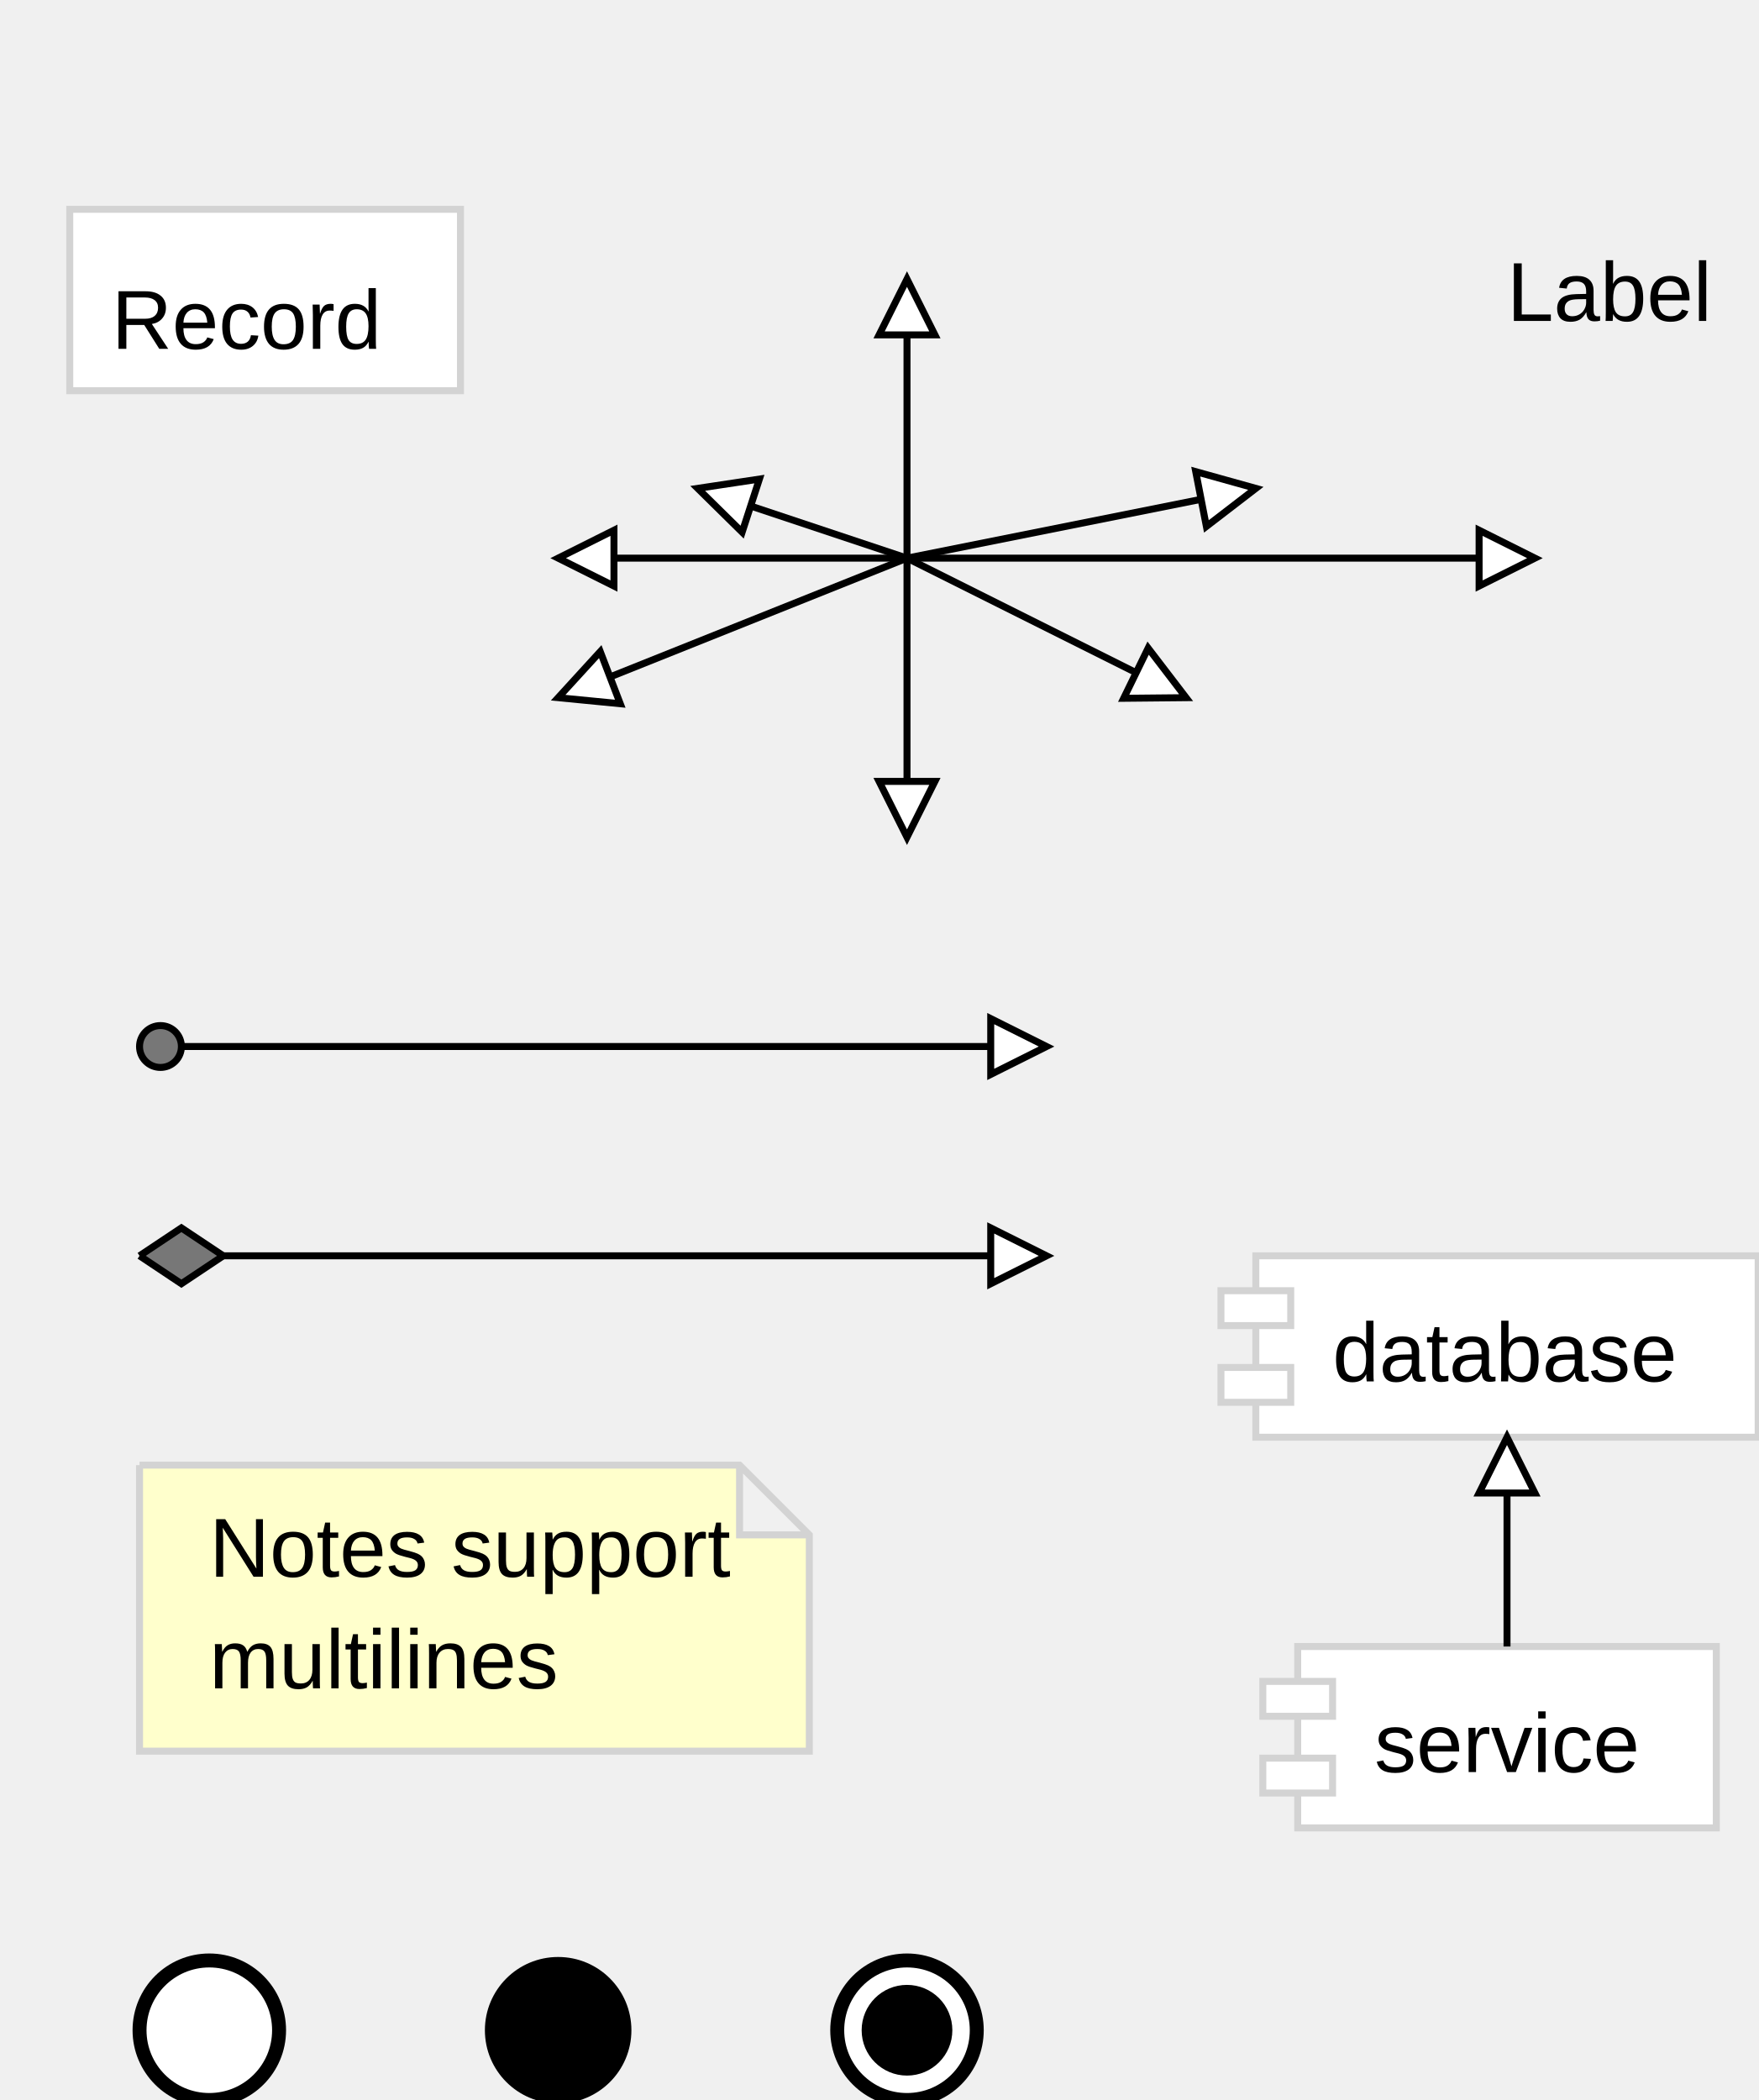
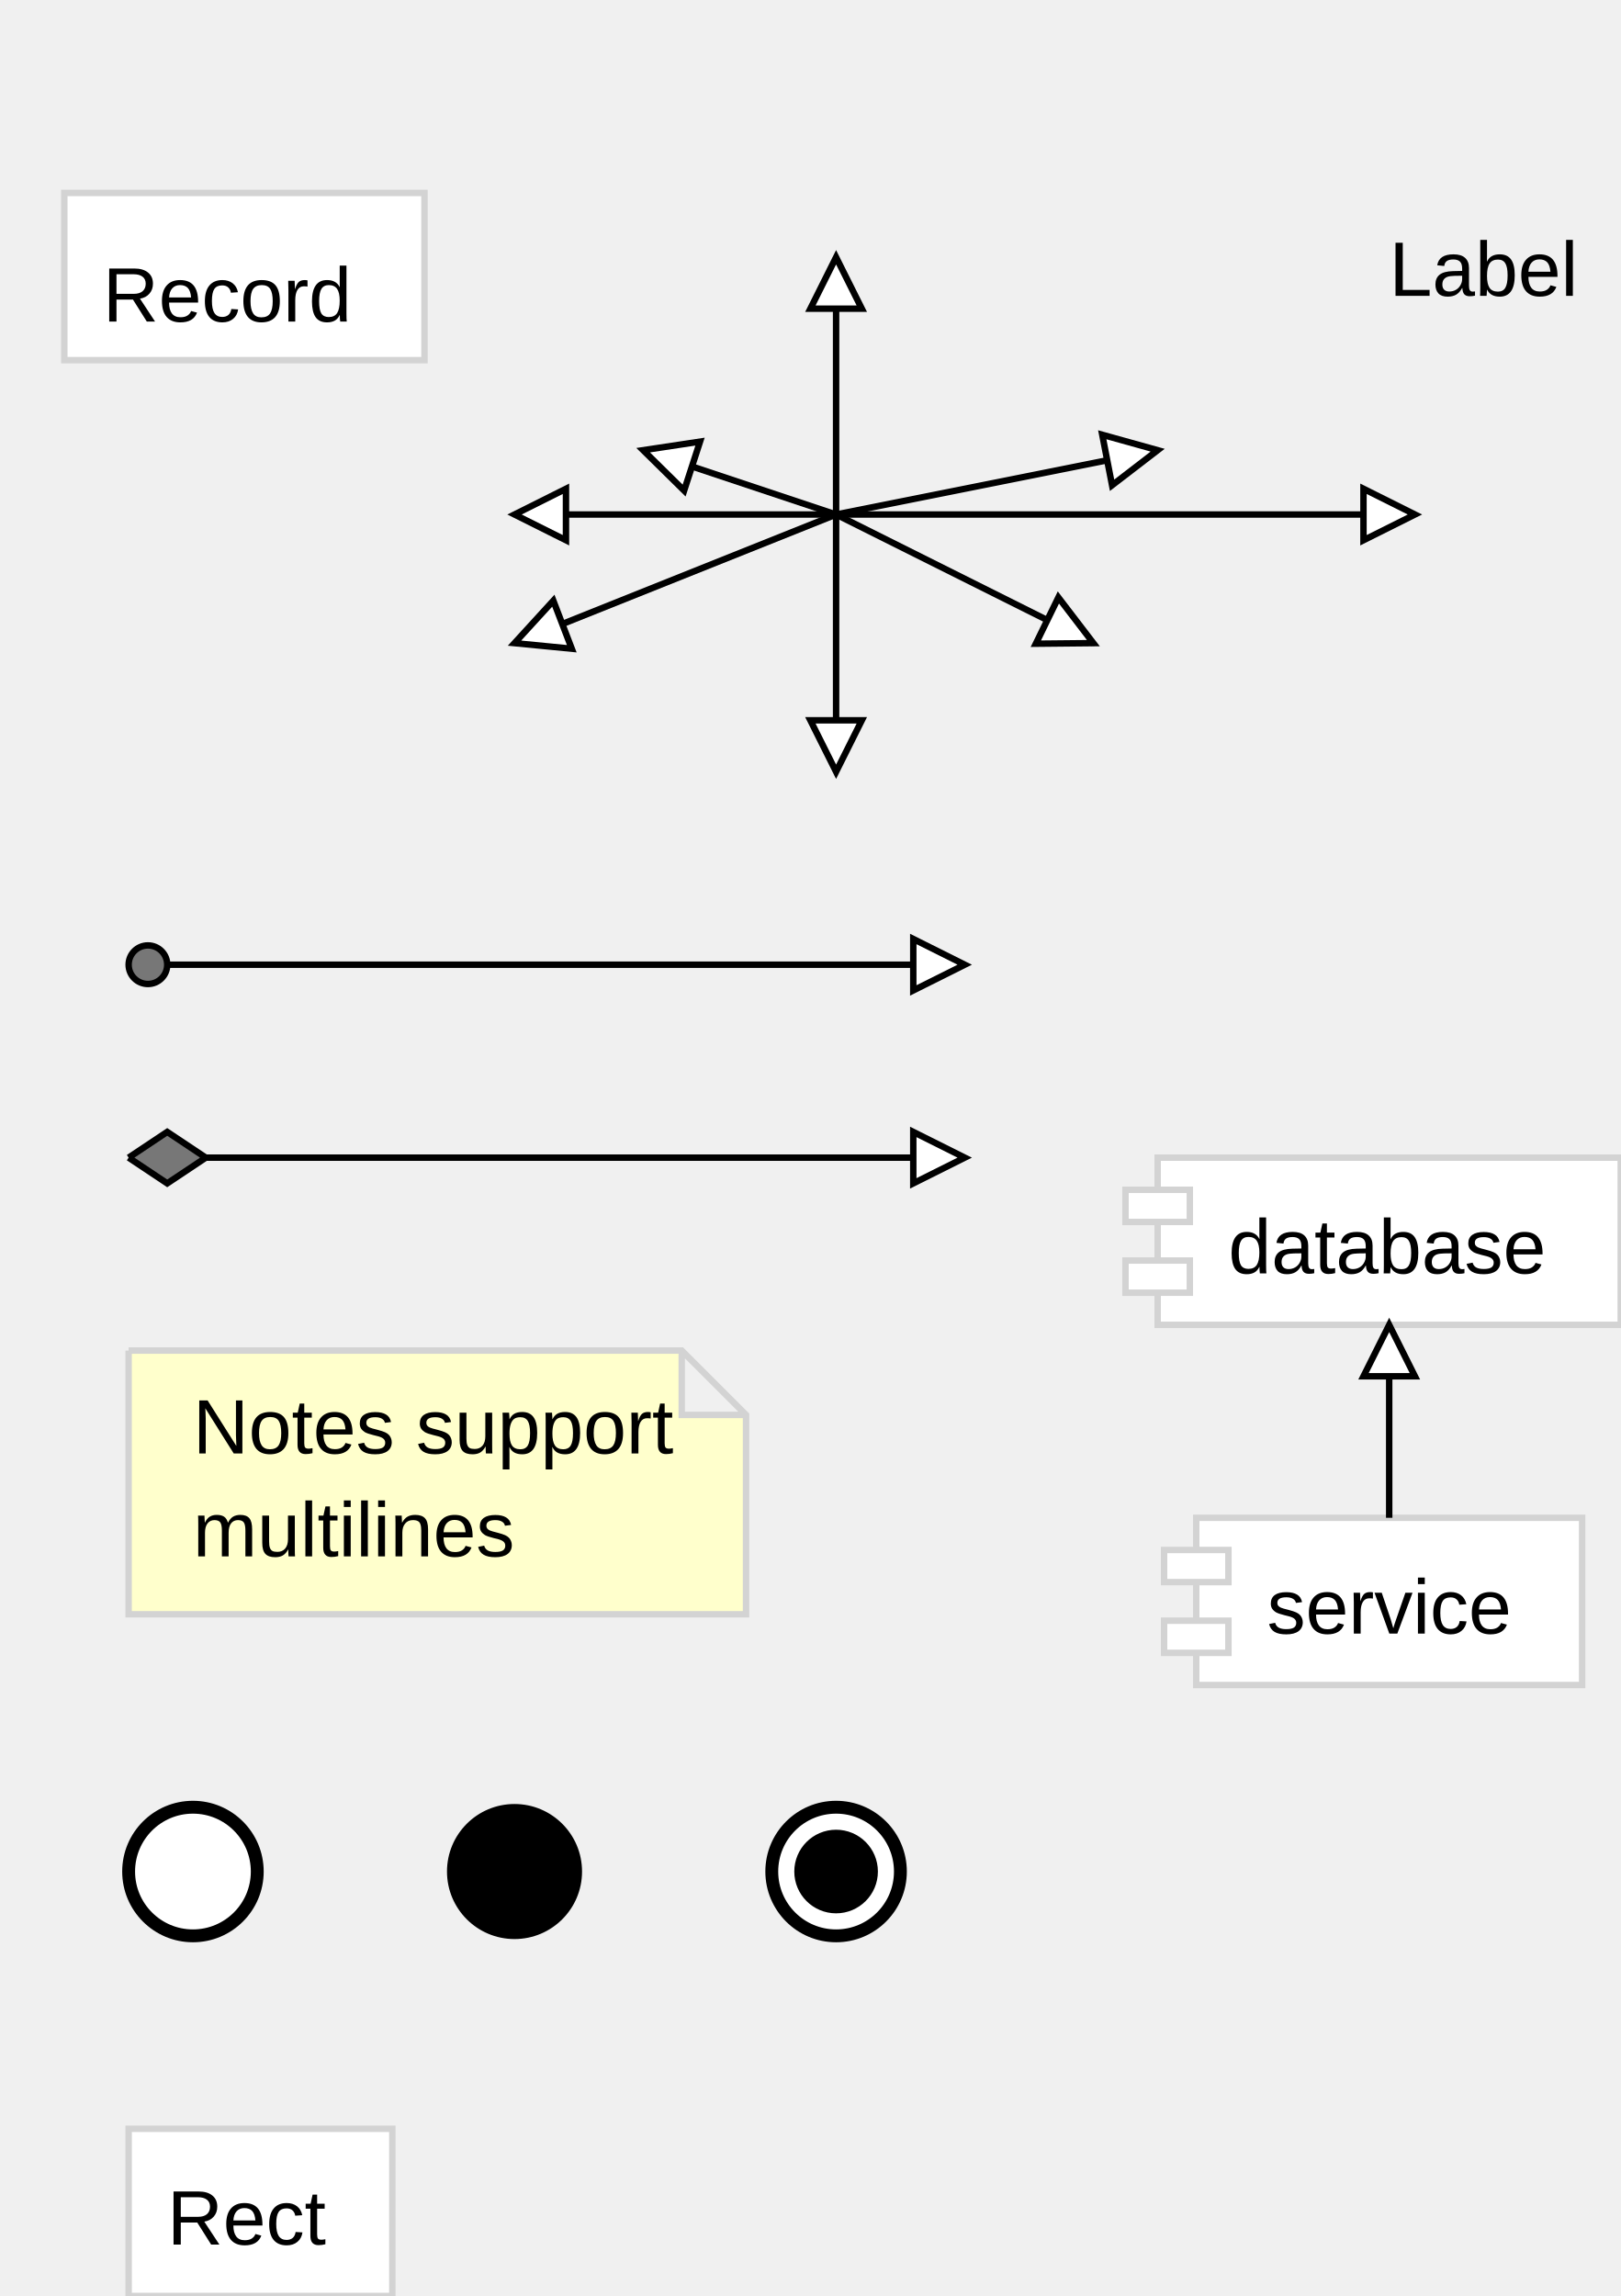
- <svg xmlns="http://www.w3.org/2000/svg" width="252" height="301" font-family="Arial, Helvetica, sans-serif">
+ <svg xmlns="http://www.w3.org/2000/svg" width="252" height="357" font-family="Arial, Helvetica, sans-serif">
  <rect stroke="#d3d3d3" fill="#ffffff" x="10" y="30" width="56" height="26" />
  <text font-family="Arial,Helvetica,sans-serif" font-size="12px" x="16" y="50">Record</text>
  <path stroke="black" d="M130,80 L180,70" />
  <g transform="rotate(-11 180 70)">
    <path stroke="black" fill="#ffffff" d="M180,70 l-8,-4 l 0,8 Z" />
  </g>
  <path stroke="black" d="M130,80 L100,70" />
  <g transform="rotate(198 100 70)">
    <path stroke="black" fill="#ffffff" d="M100,70 l-8,-4 l 0,8 Z" />
  </g>
  <path stroke="black" d="M130,80 L80,100" />
  <g transform="rotate(159 80 100)">
    <path stroke="black" fill="#ffffff" d="M80,100 l-8,-4 l 0,8 Z" />
  </g>
  <path stroke="black" d="M130,80 L170,100" />
  <g transform="rotate(26 170 100)">
    <path stroke="black" fill="#ffffff" d="M170,100 l-8,-4 l 0,8 Z" />
  </g>
  <path stroke="black" d="M130,80 L220,80" />
  <g transform="rotate(0 220 80)">
    <path stroke="black" fill="#ffffff" d="M220,80 l-8,-4 l 0,8 Z" />
  </g>
  <path stroke="black" d="M130,80 L80,80" />
  <g transform="rotate(180 80 80)">
    <path stroke="black" fill="#ffffff" d="M80,80 l-8,-4 l 0,8 Z" />
  </g>
  <path stroke="black" d="M130,80 L130,40" />
  <g transform="rotate(-90 130 40)">
    <path stroke="black" fill="#ffffff" d="M130,40 l-8,-4 l 0,8 Z" />
  </g>
  <path stroke="black" d="M130,80 L130,120" />
  <g transform="rotate(90 130 120)">
    <path stroke="black" fill="#ffffff" d="M130,120 l-8,-4 l 0,8 Z" />
  </g>
  <text font-family="Arial,Helvetica,sans-serif" font-size="12px" x="216" y="46">Label</text>
  <path stroke="black" d="M20,150 L150,150" />
  <g transform="rotate(0 20 150)">
    <circle stroke="black" fill="#777777" cx="23" cy="150" r="3" />\n</g>
  <g transform="rotate(0 150 150)">
    <path stroke="black" fill="#ffffff" d="M150,150 l-8,-4 l 0,8 Z" />
  </g>
  <path stroke="black" d="M20,180 L150,180" />
  <g transform="rotate(0 20 180)">
    <path stroke="black" fill="#777777" d="M20,180 l 6,-4 6,4 -6,4 -6,-4" />
  </g>
  <g transform="rotate(0 150 180)">
    <path stroke="black" fill="#ffffff" d="M150,180 l-8,-4 l 0,8 Z" />
  </g>
  <path stroke="#d3d3d3" fill="#ffffcc" d="M20,210 v 41 h 96 v -31 l -10,-10 L 20,210 M116,220 h -10 v -10" />
  <text font-family="Arial,Helvetica,sans-serif" font-size="12px" x="30" y="226">Notes support</text>
  <text font-family="Arial,Helvetica,sans-serif" font-size="12px" x="30" y="242">multilines</text>
  <circle stroke="black" stroke-width="2" fill="#ffffff" cx="30" cy="291" r="10" />\n
<circle stroke="black" cx="80" cy="291" r="10" />\n
<circle stroke="black" stroke-width="2" fill="#ffffff" cx="130" cy="291" r="10" />\n<circle stroke="black" cx="130" cy="291" r="6" />\n
<rect stroke="#d3d3d3" fill="#ffffff" x="180" y="180" width="72" height="26" />
  <rect stroke="#d3d3d3" fill="#ffffff" x="175" y="185" width="10" height="5" />
  <rect stroke="#d3d3d3" fill="#ffffff" x="175" y="196" width="10" height="5" />
  <text font-family="Arial,Helvetica,sans-serif" font-size="12px" x="191" y="198">database</text>
+   <rect stroke="#d3d3d3" fill="#ffffff" x="20" y="331" width="41" height="26" />
+   <text font-family="Arial,Helvetica,sans-serif" font-size="12px" x="26" y="349">Rect</text>
  <rect stroke="#d3d3d3" fill="#ffffff" x="186" y="236" width="60" height="26" />
  <rect stroke="#d3d3d3" fill="#ffffff" x="181" y="241" width="10" height="5" />
  <rect stroke="#d3d3d3" fill="#ffffff" x="181" y="252" width="10" height="5" />
  <text font-family="Arial,Helvetica,sans-serif" font-size="12px" x="197" y="254">service</text>
  <path stroke="black" d="M216,236 L216,206" />
  <g transform="rotate(-90 216 206)">
    <path stroke="black" fill="#ffffff" d="M216,206 l-8,-4 l 0,8 Z" />
  </g>
</svg>
